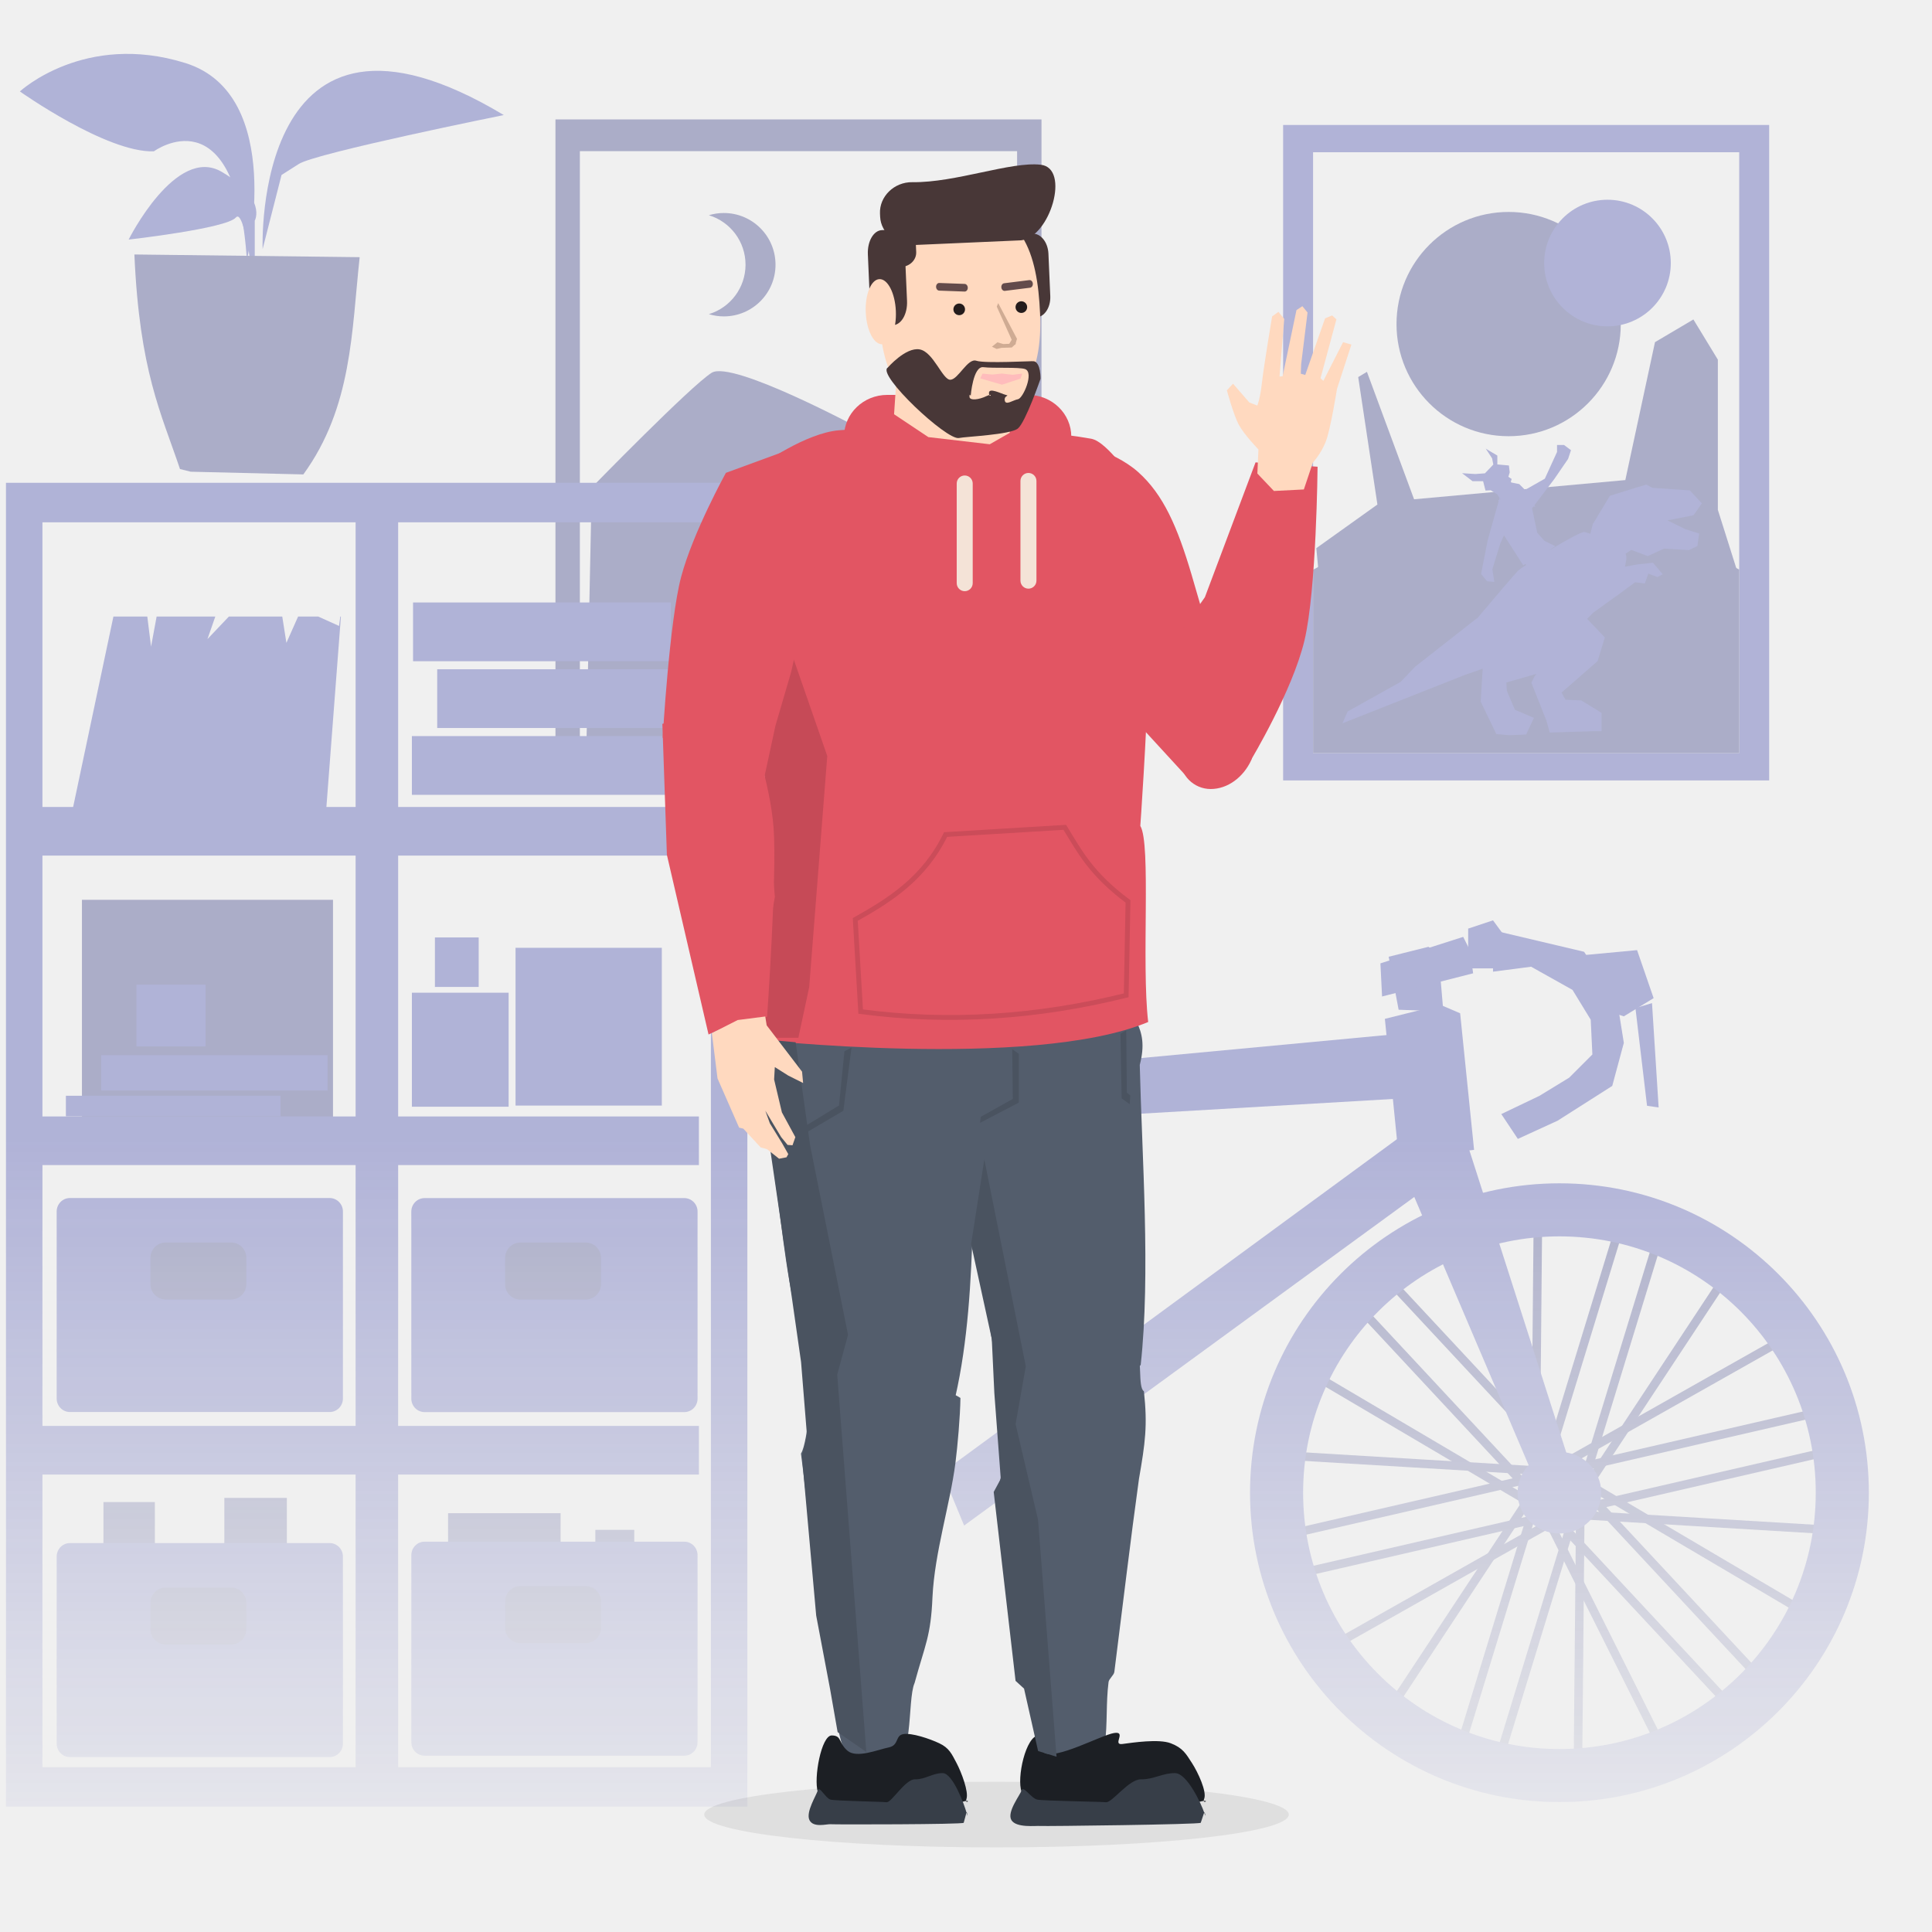
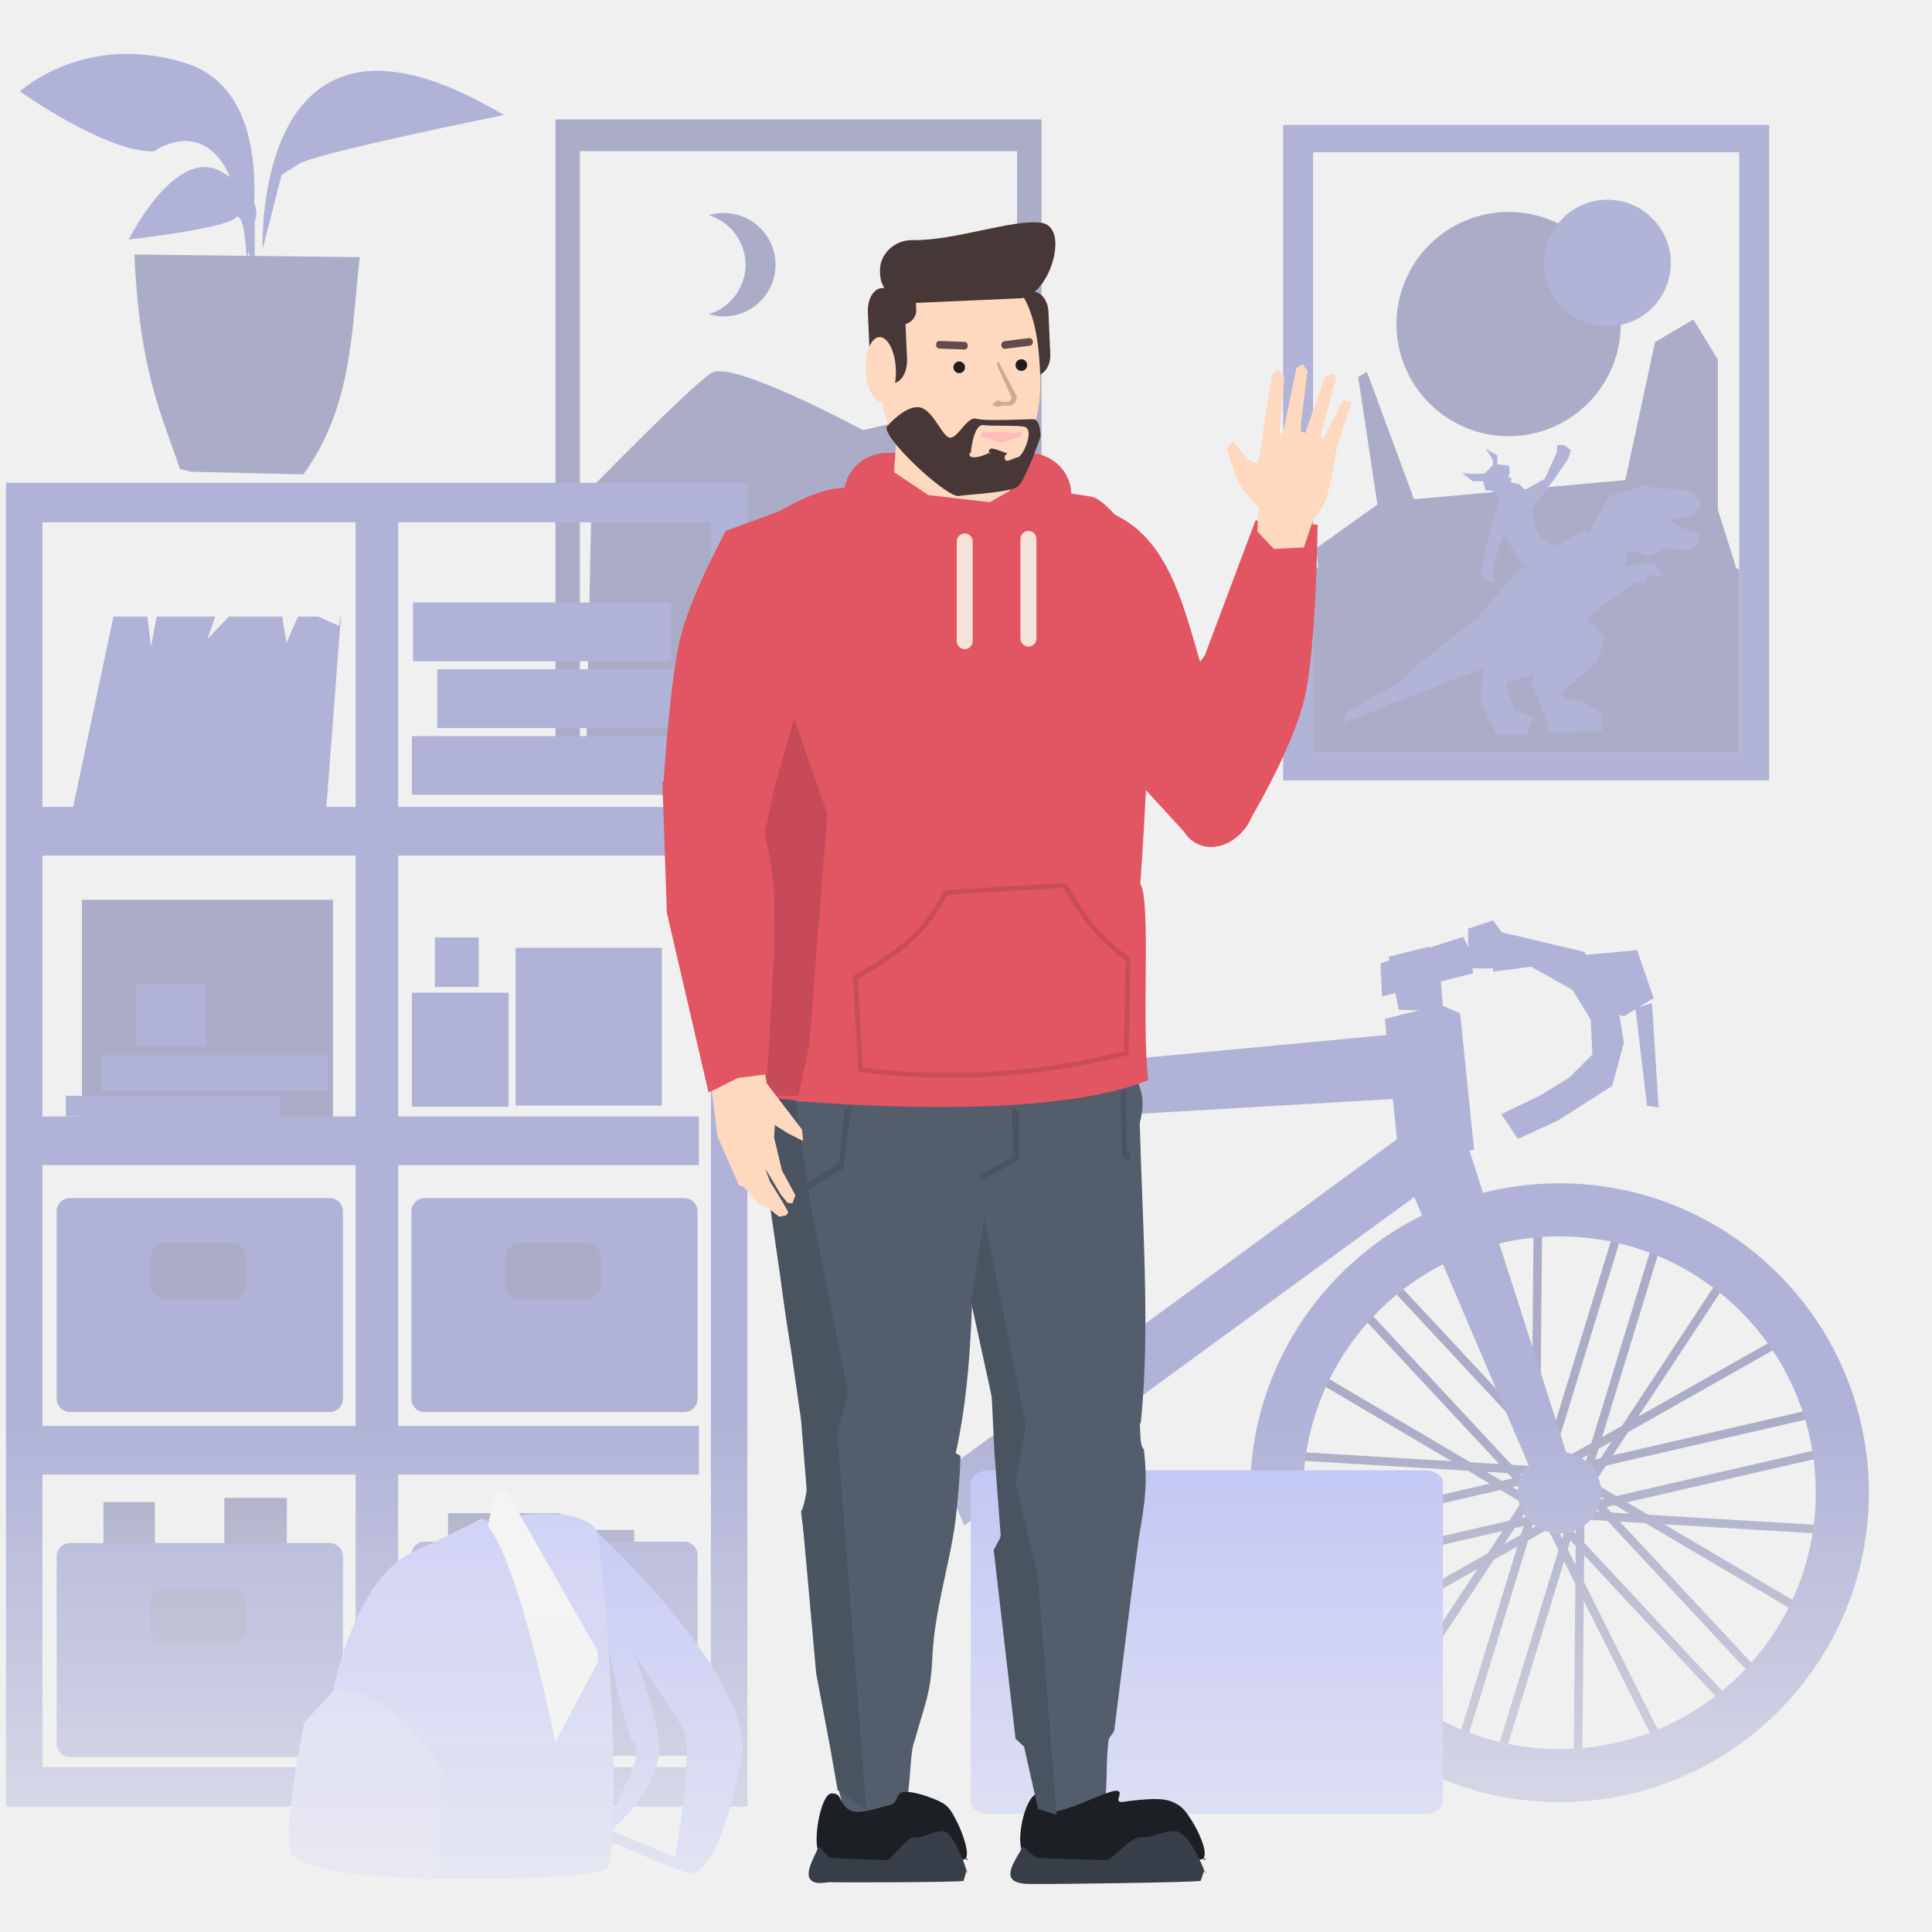
<svg xmlns="http://www.w3.org/2000/svg" xmlns:xlink="http://www.w3.org/1999/xlink" width="400" height="400" viewBox="0 0 105.833 105.833" version="1.1" id="svg523" xml:space="preserve">
  <defs id="defs520">
    <linearGradient id="linearGradient35336">
      <stop style="stop-color:#ffffff;stop-opacity:1;" offset="0" id="stop35332" />
      <stop style="stop-color:#000000;stop-opacity:1" offset="1" id="stop35334" />
    </linearGradient>
    <linearGradient id="linearGradient12854">
      <stop style="stop-color:#000000;stop-opacity:1;" offset="0" id="stop12850" />
      <stop style="stop-color:#ffffff;stop-opacity:1" offset="0.351" id="stop12982" />
      <stop style="stop-color:#ffffff;stop-opacity:1" offset="1" id="stop12852" />
    </linearGradient>
    <mask maskUnits="userSpaceOnUse" id="mask23724">
      <rect style="fill:url(#linearGradient23728);fill-opacity:1;stroke-width:1.058;stroke-linecap:round" id="rect23726" width="105.972" height="106.335" x="-0.182" y="-0.182" />
    </mask>
    <linearGradient xlink:href="#linearGradient12854" id="linearGradient23728" gradientUnits="userSpaceOnUse" x1="105.608" y1="54.804" x2="52.532" y2="54.804" spreadMethod="reflect" />
-     <mask maskUnits="userSpaceOnUse" id="mask35340">
-       <rect style="opacity:1;fill:url(#linearGradient35344);fill-opacity:1;stroke:none;stroke-width:1.058;stroke-linecap:round" id="rect35342" width="99.81" height="100.767" x="0.585" y="0.043" />
+     <mask maskUnits="userSpaceOnUse" id="mask36981">
+       <rect style="opacity:1;fill:url(#linearGradient36985);fill-opacity:1;stroke:none;stroke-width:1.058;stroke-linecap:round" id="rect36983" width="99.81" height="100.767" x="0.585" y="0.043" />
    </mask>
-     <linearGradient xlink:href="#linearGradient35336" id="linearGradient35344" gradientUnits="userSpaceOnUse" x1="57.55" y1="62.317" x2="57.55" y2="106.586" gradientTransform="matrix(0.9364293,0,0,0.9364293,1.541507,0.9998093)" />
+     <linearGradient xlink:href="#linearGradient35336" id="linearGradient36985" gradientUnits="userSpaceOnUse" x1="57.55" y1="77.887" x2="57.55" y2="113.398" gradientTransform="matrix(0.9364293,0,0,0.9364293,1.541507,0.9998093)" />
  </defs>
  <g id="layer1">
-     <g id="g5890" transform="matrix(1.067886,0,0,1.067886,-1.646154,-1.067683)" style="stroke-width:0.936;opacity:0.339" mask="url(#mask35340)">
+     <g id="g5890" transform="matrix(1.067886,0,0,1.067886,-1.646154,-1.067683)" style="stroke-width:0.936;opacity:0.338" mask="url(#mask36981)">
      <rect style="fill:#28283f;fill-opacity:1;stroke:none;stroke-width:0.991;stroke-linecap:round;opacity:0" id="rect35253" width="117.987" height="120.538" x="-8.025" y="-7.61" />
      <g id="g36343" style="fill:#333aa7;fill-opacity:1">
        <g id="g16564" style="fill:#242a7a;fill-opacity:1;stroke-width:0.879" transform="matrix(1.06521,0,0,1.06521,-4.466722,-3.993281)">
          <g id="g16290" transform="translate(0.155625,0.361136)" style="fill:#242a7a;fill-opacity:1">
            <path style="fill:#242a7a;fill-opacity:1;stroke:none;stroke-width:0.93;stroke-linecap:round" d="M 70.951,67.604 88.951,86.925 89.281,86.677 71.282,67.356 Z" id="path16284" />
            <path style="fill:#242a7a;fill-opacity:1;stroke:none;stroke-width:0.93;stroke-linecap:round" d="M 71.882,65.743 89.882,85.064 90.212,84.816 72.212,65.496 Z" id="path16286" />
          </g>
          <g id="g16296" transform="rotate(120,80.55523,76.43569)" style="fill:#242a7a;fill-opacity:1">
            <path style="fill:#242a7a;fill-opacity:1;stroke:none;stroke-width:0.93;stroke-linecap:round" d="M 70.951,67.604 88.951,86.925 89.281,86.677 71.282,67.356 Z" id="path16292" />
            <path style="fill:#242a7a;fill-opacity:1;stroke:none;stroke-width:0.93;stroke-linecap:round" d="M 71.882,65.743 89.882,85.064 90.212,84.816 72.212,65.496 Z" id="path16294" />
          </g>
          <g id="g16302" transform="rotate(-120,80.76373,76.34584)" style="fill:#242a7a;fill-opacity:1">
            <path style="fill:#242a7a;fill-opacity:1;stroke:none;stroke-width:0.93;stroke-linecap:round" d="M 70.951,67.604 88.951,86.925 89.281,86.677 71.282,67.356 Z" id="path16298" />
            <path style="fill:#242a7a;fill-opacity:1;stroke:none;stroke-width:0.93;stroke-linecap:round" d="M 71.882,65.743 89.882,85.064 90.212,84.816 72.212,65.496 Z" id="path16300" />
          </g>
          <g id="g16372" style="fill:#242a7a;fill-opacity:1">
            <path style="fill:#242a7a;fill-opacity:1;stroke:none;stroke-width:0.93;stroke-linecap:round" d="m 80.3,75.338 -13.046,-0.782 -0.055,0.409 13.046,0.782 z" id="path16304" />
            <path style="fill:#242a7a;fill-opacity:1;stroke:none;stroke-width:0.93;stroke-linecap:round" d="M 79.977,77.189 68.519,70.431 68.338,70.802 79.797,77.56 Z" id="path16368" />
          </g>
          <g id="g16378" style="fill:#242a7a;fill-opacity:1" transform="rotate(-60,80.66403,76.57246)">
            <path style="fill:#242a7a;fill-opacity:1;stroke:none;stroke-width:0.93;stroke-linecap:round" d="m 80.3,75.338 -13.046,-0.782 -0.055,0.409 13.046,0.782 z" id="path16374" />
            <path style="fill:#242a7a;fill-opacity:1;stroke:none;stroke-width:0.93;stroke-linecap:round" d="M 79.977,77.189 68.519,70.431 68.338,70.802 79.797,77.56 Z" id="path16376" />
          </g>
          <g id="g16384" style="fill:#242a7a;fill-opacity:1" transform="rotate(-120,80.66403,76.57246)">
            <path style="fill:#242a7a;fill-opacity:1;stroke:none;stroke-width:0.93;stroke-linecap:round" d="m 80.3,75.338 -13.046,-0.782 -0.055,0.409 13.046,0.782 z" id="path16380" />
            <path style="fill:#242a7a;fill-opacity:1;stroke:none;stroke-width:0.93;stroke-linecap:round" d="M 79.977,77.189 68.519,70.431 68.338,70.802 79.797,77.56 Z" id="path16382" />
          </g>
          <g id="g16390" style="fill:#242a7a;fill-opacity:1" transform="rotate(180,80.66403,76.57246)">
            <path style="fill:#242a7a;fill-opacity:1;stroke:none;stroke-width:0.93;stroke-linecap:round" d="m 80.3,75.338 -13.046,-0.782 -0.055,0.409 13.046,0.782 z" id="path16386" />
            <path style="fill:#242a7a;fill-opacity:1;stroke:none;stroke-width:0.93;stroke-linecap:round" d="M 79.977,77.189 68.519,70.431 68.338,70.802 79.797,77.56 Z" id="path16388" />
          </g>
          <g id="g16396" style="fill:#242a7a;fill-opacity:1" transform="rotate(120,80.66403,76.57246)">
            <path style="fill:#242a7a;fill-opacity:1;stroke:none;stroke-width:0.93;stroke-linecap:round" d="m 80.3,75.338 -13.046,-0.782 -0.055,0.409 13.046,0.782 z" id="path16392" />
            <path style="fill:#242a7a;fill-opacity:1;stroke:none;stroke-width:0.93;stroke-linecap:round" d="M 79.977,77.189 68.519,70.431 68.338,70.802 79.797,77.56 Z" id="path16394" />
          </g>
          <g id="g16402" style="fill:#242a7a;fill-opacity:1" transform="rotate(60,80.66403,76.57246)">
            <path style="fill:#242a7a;fill-opacity:1;stroke:none;stroke-width:0.93;stroke-linecap:round" d="m 80.3,75.338 -13.046,-0.782 -0.055,0.409 13.046,0.782 z" id="path16398" />
            <path style="fill:#242a7a;fill-opacity:1;stroke:none;stroke-width:0.93;stroke-linecap:round" d="M 79.977,77.189 68.519,70.431 68.338,70.802 79.797,77.56 Z" id="path16400" />
          </g>
        </g>
        <path id="path14754" style="fill:#333aa7;fill-opacity:1;stroke:none;stroke-width:0.991;stroke-linecap:round" d="M 81.535,61.7 A 15.871,15.871 0 0 0 65.664,77.571 15.871,15.871 0 0 0 81.535,93.442 15.871,15.871 0 0 0 97.407,77.571 15.871,15.871 0 0 0 81.535,61.7 Z m 0,2.722 A 13.149,13.149 0 0 1 94.684,77.571 13.149,13.149 0 0 1 81.535,90.72 13.149,13.149 0 0 1 68.387,77.571 13.149,13.149 0 0 1 81.535,64.422 Z" />
        <path style="fill:#333aa7;fill-opacity:1;stroke:none;stroke-width:0.991;stroke-linecap:round" d="m 82.822,78.429 -6.005,-18.731 -3.575,0.715 7.864,18.445 z" id="path14756" />
        <path style="fill:#333aa7;fill-opacity:1;stroke:none;stroke-width:0.991;stroke-linecap:round" d="m 73.296,60.413 -0.715,-7.149 2.86,-0.715 1.001,0.429 0.715,7.006 z" id="path14758" />
        <path style="fill:#333aa7;fill-opacity:1;stroke:none;stroke-width:0.991;stroke-linecap:round" d="m 73.38,54.027 -27.246,2.555 0.281,2.343 27.715,-1.618 z" id="path14760" />
        <path style="fill:#333aa7;fill-opacity:1;stroke:none;stroke-width:0.991;stroke-linecap:round" d="m 73.849,58.96 -23.976,17.577 1.125,2.718 23.695,-17.296 z" id="path14762" />
        <path style="fill:#333aa7;fill-opacity:1;stroke:none;stroke-width:0.991;stroke-linecap:round" d="m 73.286,52.796 -0.51,-2.718 2.039,-0.51 0.51,0.34 0.255,2.973 z" id="path14764" />
        <path style="fill:#333aa7;fill-opacity:1;stroke:none;stroke-width:0.991;stroke-linecap:round" d="m 72.352,50.417 4.247,-1.359 0.34,0.68 0.17,1.189 -4.672,1.189 z" id="path14766" />
        <path style="fill:#333aa7;fill-opacity:1;stroke:none;stroke-width:0.991;stroke-linecap:round" d="m 76.854,48.634 v 2.039 h 1.274 l 0.934,-1.189 -0.934,-1.274 z" id="path14768" />
        <path style="fill:#333aa7;fill-opacity:1;stroke:none;stroke-width:0.991;stroke-linecap:round" d="m 78.128,48.719 4.672,1.104 1.699,2.548 0.34,2.124 -0.595,2.209 -2.803,1.784 -2.039,0.934 -0.849,-1.274 1.954,-0.934 1.529,-0.934 1.189,-1.189 -0.085,-1.784 -0.934,-1.529 -2.124,-1.189 -1.954,0.255 z" id="path14770" />
        <path style="fill:#333aa7;fill-opacity:1;stroke:none;stroke-width:0.991;stroke-linecap:round" d="m 82.8,49.993 2.718,-0.255 0.849,2.463 -1.529,0.934 -0.765,-0.255 z" id="path14772" />
        <path style="fill:#333aa7;fill-opacity:1;stroke:none;stroke-width:0.991;stroke-linecap:round" d="m 85.434,52.711 0.595,5.012 0.595,0.085 -0.34,-5.352 z" id="path14774" />
        <ellipse style="fill:#333aa7;fill-opacity:1;stroke:none;stroke-width:0.991;stroke-linecap:round" id="path15080" cx="81.535" cy="77.571" rx="2.145" ry="2.091" />
      </g>
      <g id="g38429">
        <path id="rect17478" style="fill:#343ba7;fill-opacity:1;stroke:none;stroke-width:0.991;stroke-linecap:round" d="M 67.362 7.411 L 67.362 41.033 L 92.294 41.033 L 92.294 7.411 L 67.362 7.411 z M 68.898 8.809 L 90.758 8.809 L 90.758 39.635 L 68.898 39.635 L 68.898 8.809 z " />
        <path style="opacity:1;fill:#242a7a;fill-opacity:1;stroke:none;stroke-width:0.991;stroke-linecap:round" d="m 69.064,29.119 3.134,-2.239 -0.985,-6.537 0.448,-0.269 2.418,6.537 10.836,-0.985 1.522,-7.075 1.97,-1.164 1.254,2.06 v 7.702 l 1.075,3.403 -21.314,2.328 z" id="path58876" />
        <path id="path24166" style="fill:#242a7a;fill-opacity:1;stroke:none;stroke-width:0.991;stroke-linecap:round" d="m 79.828,27.701 c -3.932,0.002 -7.761,0.775 -10.93,2.525 v 9.409 H 90.758 V 30.218 C 87.588,28.471 83.759,27.701 79.828,27.701 Z" />
        <g id="g23846" transform="matrix(0.1667216,0,0,0.1667216,50.39875,29.46205)" style="fill:#1c1c2b;fill-opacity:1;stroke-width:4.938">
          <path id="path23838" style="fill:#343ba7;fill-opacity:1;stroke:none;stroke-width:5.944;stroke-linecap:round" d="M 186.02 -33.811 L 186.02 -31.663 L 182.262 -23.432 L 176.184 -19.98 L 174.384 -21.78 L 171.946 -22.268 L 171.804 -22.497 L 172.059 -23.344 L 171.043 -24.021 L 171.467 -25.379 L 171.212 -27.498 L 167.65 -27.823 L 167.65 -30.549 L 164.092 -32.67 L 166.042 -29.701 L 166.411 -27.777 L 163.836 -25.083 L 160.87 -24.871 L 156.801 -25.124 L 160.022 -22.668 L 163.273 -22.668 L 164.008 -19.783 L 165.616 -19.867 L 167.65 -18.596 L 168.341 -17.484 L 168.173 -16.886 L 167.943 -16.811 L 168.007 -16.3 L 164.687 -4.501 L 162.652 5.878 L 164.484 8.116 L 166.724 8.322 L 166.112 4.453 L 168.556 -3.485 L 169.691 -6.019 L 174.457 1.391 L 174.457 1.4 L 174.468 1.411 L 175.641 3.231 L 176.253 2.859 L 176.555 3.106 C 175.415 3.856 174.508 4.468 174.28 4.662 C 174.389 4.227 163.943 16.594 161.456 19.54 L 161.308 19.558 L 142.317 34.456 L 137.928 39.066 L 121.602 48.191 L 120.002 51.831 L 157.7 36.923 L 163.148 35.022 L 162.533 45.161 L 167.351 55.131 L 171.328 55.488 L 176.506 55.276 L 178.903 50.159 L 173.052 47.666 L 170.57 41.8 L 170.416 39.275 L 179.725 36.607 L 179.136 37.321 L 178.125 39.338 L 182.767 51.038 L 183.774 54.67 L 196.887 54.266 L 199.712 54.266 L 199.712 48.618 L 193.457 44.784 L 188.615 44.583 L 187.405 42.363 L 198.501 32.68 L 200.719 25.418 L 195.268 19.674 L 197.265 17.694 L 205.319 11.907 L 210.039 8.427 L 213.014 8.813 L 214.12 5.753 L 216.894 6.839 L 218.54 5.971 L 215.536 2.436 L 210.915 2.918 L 206.93 3.64 C 207.031 3.146 207.15 2.504 207.313 1.481 C 207.417 0.827 207.332 0.218 207.11 -0.351 L 208.849 -1.538 L 213.928 0.384 L 218.929 -1.927 L 226.603 -1.465 L 229.204 -2.725 L 229.738 -6.568 L 225.477 -7.9 L 219.977 -10.623 L 228.02 -12.184 L 230.574 -15.865 L 226.868 -19.83 L 215.353 -20.625 L 213.519 -21.6 L 210.509 -20.735 L 202.283 -18.163 L 197.001 -9.389 L 196.281 -6.51 C 195.612 -6.693 194.79 -6.914 194.551 -7 C 193.741 -7.294 188.465 -4.305 183.484 -1.268 L 185.449 -2.67 L 182.192 -4.298 L 182.148 -4.298 L 179.934 -6.789 L 178.323 -14.306 L 178.793 -14.924 L 179.342 -14.765 L 179.057 -15.273 L 185.123 -23.255 L 189.419 -29.515 L 190.313 -32.2 L 188.165 -33.811 L 186.02 -33.811 z M 168.405 -17.377 L 168.617 -17.034 L 168.536 -17.008 L 168.405 -17.377 z " />
          <g id="g23824" transform="rotate(-40.34999,186.4012,24.84072)" style="fill:#1c1c2b;fill-opacity:1;stroke-width:4.938" />
        </g>
        <g id="g24624" style="fill:#1c1c2b;fill-opacity:1;stroke-width:1.301" transform="matrix(0.7200112,0,0,0.7200112,22.72397,7.1139)" />
        <circle style="fill:#242a7a;fill-opacity:1;stroke:none;stroke-width:0.991;stroke-linecap:round" id="circle25702" cx="78.93" cy="17.624" r="5.752" />
        <circle style="fill:#343ba7;fill-opacity:1;stroke:none;stroke-width:0.991;stroke-linecap:round" id="path24974" cx="84.001" cy="14.493" r="3.247" />
      </g>
      <g id="g38435">
        <path id="rect18341" style="fill:#242a7a;fill-opacity:1;stroke:none;stroke-width:0.991;stroke-linecap:round" d="M 30.035 7.126 L 30.035 40.748 L 54.967 40.748 L 54.967 7.126 L 30.035 7.126 z M 31.287 8.754 L 53.715 8.754 L 53.715 39.121 L 31.287 39.121 L 31.287 8.754 z " />
        <path style="fill:#242a7a;fill-opacity:1;stroke:none;stroke-width:0.991;stroke-linecap:round" d="m 31.896,26.006 c 0,0 5.081,-5.215 6.151,-5.884 1.07,-0.669 7.756,2.942 7.756,2.942 l 7.622,-1.738 0.535,17.785 -22.332,-0.134 z" id="path26793" />
        <path id="path27009" style="fill:#242a7a;fill-opacity:1;stroke:none;stroke-width:0.991;stroke-linecap:round" d="m 38.671,11.926 a 2.652,2.652 0 0 0 -0.768,0.114 2.652,2.652 0 0 1 1.882,2.538 2.652,2.652 0 0 1 -1.883,2.537 2.652,2.652 0 0 0 0.769,0.115 2.652,2.652 0 0 0 2.652,-2.652 2.652,2.652 0 0 0 -2.652,-2.652 z" />
      </g>
      <g id="g15740" transform="translate(-6.810697)">
        <rect style="fill:#333aa7;fill-opacity:1;stroke:none;stroke-width:0.991;stroke-linecap:round" id="rect5880" width="34.134" height="2.494" x="10.07" y="42.395" />
        <rect style="fill:#333aa7;fill-opacity:1;stroke:none;stroke-width:0.991;stroke-linecap:round" id="rect5892" width="2.182" height="65.463" x="26.594" y="26.648" />
        <rect style="opacity:1;fill:#242a7a;fill-opacity:1;stroke:none;stroke-width:0.991;stroke-linecap:round" id="rect40283" width="12.878" height="11.141" x="12.556" y="47.157" />
        <rect style="fill:#333aa7;fill-opacity:1;stroke:none;stroke-width:0.991;stroke-linecap:round" id="rect5882" width="34.134" height="2.494" x="10.07" y="58.27" />
        <rect style="fill:#333aa7;fill-opacity:1;stroke:none;stroke-width:0.991;stroke-linecap:round" id="rect5884" width="34.134" height="2.494" x="10.07" y="74.145" />
        <rect style="fill:#242a7a;fill-opacity:1;stroke:none;stroke-width:0.991;stroke-linecap:round" id="rect13956" width="3.207" height="7.983" x="19.86" y="77.837" />
        <rect style="fill:#242a7a;fill-opacity:1;stroke:none;stroke-width:0.991;stroke-linecap:round" id="rect13960" width="5.773" height="4.205" x="31.336" y="78.621" />
        <rect style="fill:#242a7a;fill-opacity:1;stroke:none;stroke-width:0.991;stroke-linecap:round" id="rect13962" width="1.996" height="1.996" x="38.891" y="79.477" />
        <path id="rect3649" style="fill:#333aa7;fill-opacity:1;stroke:none;stroke-width:0.991;stroke-linecap:round" d="M 8.659,25.766 V 93.676 H 46.689 V 25.766 Z m 1.87,2.026 H 44.819 V 91.65 H 10.529 Z" />
        <path id="path5948" style="fill:#333aa7;fill-opacity:1;stroke:none;stroke-width:0.991;stroke-linecap:round" d="m 14.17,32.626 -2.121,10.03 13.019,0.097 0.772,-10.127 h -0.032 l -0.064,0.482 -1.071,-0.482 h -1.029 l -0.6,1.35 -0.213,-1.35 h -2.738 l -1.099,1.157 0.403,-1.157 h -3.01 l -0.286,1.543 -0.193,-1.543 z" />
        <rect style="fill:#333aa7;fill-opacity:1;stroke:none;stroke-width:0.991;stroke-linecap:round" id="rect6800" width="11.01" height="1.056" x="11.732" y="57.208" />
        <rect style="fill:#333aa7;fill-opacity:1;stroke:none;stroke-width:0.991;stroke-linecap:round" id="rect6802" width="11.613" height="1.81" x="13.542" y="55.13" />
        <rect style="fill:#333aa7;fill-opacity:1;stroke:none;stroke-width:0.991;stroke-linecap:round" id="rect6804" width="3.544" height="3.167" x="15.352" y="51.51" />
        <g id="g13432" transform="matrix(0.9364293,0,0,0.9364293,1.565661,0.9421989)">
          <rect style="fill:#333aa7;fill-opacity:1;stroke:none;stroke-width:1.058;stroke-linecap:round" id="rect13105" width="15.68" height="11.722" x="10.352" y="65.689" rx="0.726" ry="0.737" />
          <rect style="fill:#242a7a;fill-opacity:1;stroke:none;stroke-width:1.058;stroke-linecap:round" id="rect13107" width="5.252" height="3.121" x="15.49" y="68.124" rx="0.837" ry="0.837" />
        </g>
        <g id="g13493" transform="matrix(0.9364293,0,0,0.9364293,19.75761,18.57076)">
          <rect style="fill:#333aa7;fill-opacity:1;stroke:none;stroke-width:1.058;stroke-linecap:round" id="rect13489" width="15.68" height="11.722" x="10.352" y="65.689" rx="0.726" ry="0.737" />
          <rect style="fill:#242a7a;fill-opacity:1;stroke:none;stroke-width:1.058;stroke-linecap:round" id="rect13491" width="5.252" height="3.121" x="15.49" y="68.124" rx="0.837" ry="0.837" />
        </g>
        <g id="g13702" transform="matrix(0.9364293,0,0,0.9364293,19.75761,0.9456172)">
          <rect style="fill:#333aa7;fill-opacity:1;stroke:none;stroke-width:1.058;stroke-linecap:round" id="rect13698" width="15.68" height="11.722" x="10.352" y="65.689" rx="0.726" ry="0.737" />
          <rect style="fill:#242a7a;fill-opacity:1;stroke:none;stroke-width:1.058;stroke-linecap:round" id="rect13700" width="5.252" height="3.121" x="15.49" y="68.124" rx="0.837" ry="0.837" />
        </g>
        <rect style="fill:#242a7a;fill-opacity:1;stroke:none;stroke-width:0.991;stroke-linecap:round" id="rect13958" width="2.637" height="4.918" x="13.659" y="78.051" />
        <g id="g13870" transform="matrix(0.9364293,0,0,0.9364293,1.565659,18.64204)">
          <rect style="fill:#333aa7;fill-opacity:1;stroke:none;stroke-width:1.058;stroke-linecap:round" id="rect13866" width="15.68" height="11.722" x="10.352" y="65.689" rx="0.726" ry="0.737" />
          <rect style="fill:#242a7a;fill-opacity:1;stroke:none;stroke-width:1.058;stroke-linecap:round" id="rect13868" width="5.252" height="3.121" x="15.49" y="68.124" rx="0.837" ry="0.837" />
        </g>
        <rect style="fill:#333aa7;fill-opacity:1;stroke:none;stroke-width:0.991;stroke-linecap:round" id="rect32169" width="4.962" height="5.848" x="29.481" y="51.923" />
        <rect style="fill:#333aa7;fill-opacity:1;stroke:none;stroke-width:0.991;stroke-linecap:round" id="rect32171" width="7.503" height="8.093" x="34.798" y="49.619" />
        <rect style="fill:#333aa7;fill-opacity:1;stroke:none;stroke-width:0.991;stroke-linecap:round" id="rect32173" width="2.245" height="2.54" x="30.662" y="49.087" />
        <path id="rect34359" style="fill:#333aa7;stroke-width:0.991;stroke-linecap:round" d="m 29.481,38.758 h 13.226 v 3.013 H 29.481 Z" />
        <path id="rect34361" style="fill:#333aa7;stroke-width:0.991;stroke-linecap:round" d="m 30.78,35.331 h 13.226 v 3.013 H 30.78 Z" />
        <path id="rect34363" style="fill:#333aa7;stroke-width:0.991;stroke-linecap:round" d="m 29.54,31.905 h 13.226 v 3.013 H 29.54 Z" />
      </g>
      <g id="g456" transform="translate(-1.486581)">
        <path style="fill:#333aa7;fill-opacity:1;stroke:none;stroke-width:0.991;stroke-linecap:round" d="m 9.627,13.29 c 0,0 2.426,-4.852 4.771,-3.477 2.345,1.375 1.698,2.507 1.698,2.507 l -1e-6,3.8 c 0,0 -0.485,-4.528 -0.97,-3.962 -0.485,0.566 -5.498,1.132 -5.498,1.132 z" id="path14608" />
        <path style="fill:#333aa7;fill-opacity:1;stroke:none;stroke-width:0.991;stroke-linecap:round" d="m 16.5,13.775 c 0,0 -0.566,-14.635 12.371,-6.873 0,0 -9.622,1.941 -10.512,2.507 -0.889,0.566 -0.889,0.566 -0.889,0.566 z" id="path14604" />
        <path style="fill:#333aa7;fill-opacity:1;stroke:none;stroke-width:0.991;stroke-linecap:round" d="m 15.692,14.341 c 0,0 2.021,-8.49 -3.153,-10.107 C 7.363,2.617 4.048,5.69 4.048,5.69 c 0,0 4.447,3.153 6.873,3.073 0,0 4.205,-3.073 4.771,5.579 z" id="path14606" />
        <path style="fill:#242a7a;fill-opacity:1;stroke:none;stroke-width:0.991;stroke-linecap:round" d="M 12.261,25.06 C 11.301,22.2 10.184,20.052 9.922,14.054 l 11.556,0.138 c -0.415,3.806 -0.379,7.687 -2.889,11.144 L 12.811,25.197 Z" id="path14375" />
      </g>
+       <rect style="opacity:1;fill:#626fff;fill-opacity:1;stroke-width:0.991;stroke-linecap:round" id="rect3909" width="24.222" height="17.626" x="51.338" y="76.424" rx="0.927" ry="0.653" />
+       <g id="g11561" transform="matrix(1.11832,0.04014659,0,1.011624,4.40945,0.3716339)" style="stroke-width:0.88">
+         <path style="opacity:1;fill:#626fff;fill-opacity:1;stroke-width:0.932;stroke-linecap:round" d="m 24.409,76.901 c 0,0 7.854,7.521 7.031,11.828 -0.823,4.307 -1.71,5.891 -2.47,5.701 -0.76,-0.19 -3.547,-1.457 -3.547,-1.457 v -0.57 l 2.977,1.267 c 0,0 0.887,-5.574 0.38,-6.524 -0.507,-0.95 -4.434,-7.141 -4.434,-7.141 z" id="path9773" />
+         <path style="opacity:1;fill:#6470ff;fill-opacity:1;stroke-width:0.932;stroke-linecap:round" d="m 24.961,79.427 c 0,0 2.858,6.523 2.696,8.941 -0.162,2.418 -2.669,4.508 -2.669,4.508 l 1.242,-3.045 c 0,0 0.67,-1.344 0.238,-1.941 -0.432,-0.597 -1.372,-6.045 -1.372,-6.045 z" id="path19848" />
+         <path style="opacity:1;fill:#838dff;fill-opacity:1;stroke-width:0.932;stroke-linecap:round" d="m 11.706,94.645 c 0,0 0.189,-13.538 4.73,-16.025 1.002,-0.549 2.175,-1.183 3.003,-1.727 0.881,-0.579 2.864,5.824 2.246,6.587 -0.309,0.382 -0.99,-6.77 -0.585,-6.843 2.022,-0.363 3.442,-0.081 3.69,0.663 0.433,1.298 1.298,16.589 0.433,17.13 -0.865,0.541 -11.462,1.298 -13.517,0.216 z" id="path9771" />
+         <path style="opacity:1;fill:#ffffff;fill-opacity:1;stroke-width:0.932;stroke-linecap:round" d="m 19.852,76.97 0.306,-1.492 0.533,-0.025 4.142,7.888 0.038,0.538 -1.961,4.174 c 0,0 -1.613,-8.873 -3.086,-10.814 z" id="path14296" />
+         <path style="opacity:1;fill:#a0a2ff;fill-opacity:1;stroke-width:0.932;stroke-linecap:round" d="m 12.796,85.779 -1.4,1.726 c 0,0 -1.185,6.131 -0.485,6.846 0.7,0.714 6.623,1.072 6.623,0.774 0,-0.298 0.162,-5.477 0.162,-5.477 0,0 -2.1,-4.107 -4.9,-3.869 z" id="path26483" />
+       </g>
    </g>
-     <g id="g4098" transform="matrix(0.8139418,0,0,0.8173023,19.37991,30.94288)" style="stroke-width:1.226">
+     <g id="g4098" transform="matrix(0.8139418,0,0,0.8173023,19.37991,34.11788)" style="stroke-width:1.226">
      <rect style="fill:#e25563;fill-opacity:1;stroke:none;stroke-width:0.123;stroke-linecap:round" id="rect515" width="15.294" height="5.601" x="-48.289" y="-11.392" ry="2.8" rx="2.908" transform="scale(-1,1)" />
      <rect style="fill:#e25563;fill-opacity:1;stroke:none;stroke-width:0.123;stroke-linecap:round" id="rect2120" width="18.741" height="5.601" x="-50.012" y="-8.217" ry="2.8" rx="3.563" transform="scale(-1,1)" />
-       <ellipse style="mix-blend-mode:normal;fill:#000000;fill-opacity:0.072;stroke-width:3.244;stroke-linecap:round" id="path7853" cx="43.255" cy="83.761" rx="19.671" ry="2.201" />
      <path id="path3942" style="fill:#535d6c;fill-opacity:1;stroke-width:0.649;stroke-linecap:round" d="m 34.584,54.487 c -1,-0.169 -2.02,-0.137 -3.031,0.2 -0.955,0.374 -0.906,3.951 -1.456,4.881 0.907,6.919 0.609,9.152 2.081,15.948 0.114,0.806 0.55,4.019 1.124,4.393 0.74,0.482 1.887,-0.098 2.695,0.055 1.75,0.873 1.221,-3.873 1.746,-5.022 0.704,-2.566 1.094,-3.114 1.204,-5.764 0.146,-2.998 1.184,-6.198 1.544,-8.984 0.146,-1.131 0.322,-3.141 0.337,-4.357 -1.407,-0.922 -4.579,-1.069 -6.245,-1.351 z" />
      <path style="fill:#535d6c;fill-opacity:1;stroke-width:0.649;stroke-linecap:round" d="m 53.176,55.387 c 0.254,2.293 0.088,3.466 -0.331,5.867 -0.564,4.043 -1.106,8.613 -1.659,12.947 -0.027,0.211 -0.362,0.466 -0.389,0.675 -0.184,1.435 -0.062,2.796 -0.249,4.143 -1.169,1.065 -2.338,2.129 -3.507,3.194 -0.717,-2.112 -1.345,-4.638 -1.852,-6.81 -0.163,-0.7 -0.511,-0.97 -0.588,-1.691 L 43.242,62.207 c 0.708,-2.09 0.739,-4.221 1.505,-6.286 1.135,-1.935 6.005,-4.232 7.895,-3.135 0.46,0.2 0.102,2.347 0.534,2.601 z" id="path16645" />
      <g id="use2717" transform="matrix(-1,0,0,1,125.2826,-0.05468271)" style="stroke-width:1.226">
        <path style="fill:#1c1f24;fill-opacity:1;stroke:none;stroke-width:0.123;stroke-linecap:round" d="m 68.051,82.758 c -0.192,-0.469 0.413,-1.768 0.819,-2.394 0.406,-0.626 0.614,-1.014 1.425,-1.326 0.811,-0.312 2.57,-0.044 3.266,0.047 0.696,0.091 -0.319,-0.879 0.556,-0.736 0.875,0.143 3.957,1.835 4.724,1.31 0.767,-0.525 -0.515,-1.147 0.344,-1.148 0.859,-0.001 1.506,2.86 1.148,3.788 -0.358,0.928 -0.772,0.77 -1.722,1.033 -0.949,0.263 -2.218,0.047 -3.903,0 -1.684,-0.047 -5.116,-0.057 -6.198,-0.344 -1.083,-0.288 -0.267,0.24 -0.459,-0.23 z" id="path2719" />
        <path style="fill:#373e48;fill-opacity:1;stroke:none;stroke-width:0.123;stroke-linecap:round" d="m 68.051,83.677 c 0.171,-0.52 1.129,-2.621 1.951,-2.64 0.823,-0.019 1.467,0.434 2.29,0.414 0.823,-0.019 1.95,1.577 2.366,1.537 0.416,-0.04 4.229,-0.089 4.631,-0.177 0.401,-0.088 0.935,-0.961 1.044,-0.627 0.11,0.334 1.014,1.463 0.691,2.001 -0.323,0.538 -1.653,0.369 -1.937,0.394 -0.284,0.025 -10.768,-0.099 -10.806,-0.214 -0.038,-0.115 -0.191,-0.574 -0.23,-0.689 -0.038,-0.115 -0.171,0.52 0,-3e-6 z" id="path2721" />
      </g>
      <g id="g2729" transform="matrix(-0.8146018,0,0,1,96.66975,-0.05468271)" style="stroke-width:1.358">
        <path style="fill:#1c1f24;fill-opacity:1;stroke:none;stroke-width:0.136;stroke-linecap:round" d="m 68.051,82.758 c -0.192,-0.469 0.413,-1.768 0.819,-2.394 0.406,-0.626 0.614,-1.014 1.425,-1.326 0.811,-0.312 2.273,-0.708 2.969,-0.617 0.696,0.091 0.339,0.751 1.215,0.894 0.875,0.143 2.632,0.748 3.398,0.224 0.767,-0.525 0.448,-1.026 1.308,-1.027 0.859,-0.001 1.506,2.86 1.148,3.788 -0.358,0.928 -0.772,0.77 -1.722,1.033 -0.949,0.263 -2.218,0.047 -3.903,0 -1.684,-0.047 -5.116,-0.057 -6.198,-0.344 -1.083,-0.288 -0.267,0.24 -0.459,-0.23 z" id="path2725" />
        <path style="fill:#373e48;fill-opacity:1;stroke:none;stroke-width:0.136;stroke-linecap:round" d="m 68.051,83.677 c 0.171,-0.52 1.129,-2.621 1.951,-2.64 0.823,-0.019 1.467,0.434 2.29,0.414 0.823,-0.019 1.95,1.577 2.366,1.537 0.416,-0.04 4.229,-0.089 4.631,-0.177 0.401,-0.088 0.935,-0.961 1.044,-0.627 0.11,0.334 1.014,1.463 0.691,2.001 -0.323,0.538 -1.457,0.252 -1.741,0.277 -0.284,0.025 -10.964,0.018 -11.002,-0.097 -0.038,-0.115 -0.191,-0.574 -0.23,-0.689 -0.038,-0.115 -0.171,0.52 0,-3e-6 z" id="path2727" />
      </g>
      <path style="fill:#535d6c;fill-opacity:1;stroke-width:0.649;stroke-linecap:round" d="m 51.363,27.89 c 0.796,2.455 2.23,2.977 1.534,5.626 0.145,6.104 0.736,14.013 0.062,20.117 -1.563,1.252 -7.016,1.439 -8.579,2.691 -1.542,-2.934 -1.356,-4.705 -2.022,-7.875 l -3.35,-12.259 c 0.837,-2.32 1.54,-4.676 2.461,-6.974 1.449,-2.19 5.229,-2.976 7.967,-1.956 0.661,0.176 1.301,0.394 1.927,0.63 z" id="path1109" />
      <path id="path1111" style="fill:#535d6c;fill-opacity:1;stroke-width:0.649;stroke-linecap:round" d="m 34.05,26.849 c 1.514,-0.202 3.076,-0.186 4.648,0.161 1.491,0.388 2.578,4.173 3.495,5.173 -0.816,7.529 -0.017,16.172 -1.707,23.577 -0.247,2.007 -4.327,-1.547 -6.499,-1.226 -2.602,0.98 -2.369,-0.217 -3.266,-1.454 -1.287,-2.773 -1.744,-7.326 -2.131,-10.2 -0.661,-4.572 -1.096,-9.149 -1.526,-13.724 2.074,-1.028 4.462,-1.97 6.985,-2.307 z" />
      <path style="fill:#e25563;fill-opacity:1;stroke-width:0.649;stroke-linecap:round" d="m 52.934,17.494 c 0,0 1.605,-22.062 -0.132,-22.834 -0.293,-0.13 -2.022,-2.911 -3.184,-3.116 -4.069,-0.719 -11.528,-1.017 -16.969,-0.564 -2.21,0.184 -5.11,2.234 -5.527,2.512 -1.736,1.158 0.91,21.272 1.296,23.78 0.386,2.508 -1.682,14.509 -1.682,14.509 0,0 18.918,2.105 26.728,-1.142 -0.462,-3.927 0.208,-11.945 -0.531,-13.145 z" id="path4167" />
      <path style="fill:#c64a57;fill-opacity:1;stroke:none;stroke-width:0.324;stroke-linecap:round;stroke-dasharray:none" d="m 27.854,1.307 4.012,11.501 -1.216,15.497 -0.729,3.39 H 26.638 L 28.34,22.251 27.003,6.876 Z" id="path49464" />
      <g id="g42641" transform="matrix(0.9858139,-0.1713862,0.1349773,0.9909241,0.8304919,8.865888)" style="stroke-width:1.226">
        <path style="opacity:1;fill:#e25563;fill-opacity:1;stroke-width:3.244;stroke-linecap:round" d="m 49.184,-8.84 c 0,0 2.831,1.067 4.329,2.86 1.499,1.793 2.138,4.117 2.645,7.413 0.507,3.296 1.826,12.545 1.826,12.545 l -3.778,1.033 -3.324,-4.885 -1.853,-12.594 z" id="path39693" />
        <g id="g41909" transform="matrix(-0.9529977,-0.3301096,0.3340313,-0.9336151,106.6925,41.31137)" style="stroke-width:1.226">
          <path style="opacity:1;fill:#e25563;fill-opacity:1;stroke-width:3.244;stroke-linecap:round" d="m 54.051,9.759 c 0,0 -1.795,4.981 -1.908,8.458 -0.113,3.476 1.5,11.617 1.5,11.617 l 4.16,-0.397 1.512,-9.451 2.188,-4.925 -4.827,-6.531 z" id="path40451" />
          <path style="fill:#ffd9bf;fill-opacity:1;stroke:none;stroke-width:0.324;stroke-linecap:round;stroke-dasharray:none;stroke-opacity:1" d="m 57.531,28.721 0.257,1.602 c 0,0 1.117,0.794 1.614,1.388 0.497,0.593 1.277,2.162 1.277,2.162 L 60.364,34.378 59.031,33.32 58.46,33.206 c 0,0 -0.096,0.46 0.007,1.576 0.104,1.117 0.229,4.466 0.229,4.466 l -0.358,0.369 -0.477,-0.404 -0.474,-3.849 -0.201,0.054 -0.014,4.513 -0.337,0.324 -0.428,-0.36 -0.282,-3.478 -0.106,-0.632 -0.311,-0.036 -0.539,3.953 -0.429,0.271 -0.335,-0.212 0.248,-4.057 -0.224,-0.142 -0.776,2.769 -0.583,-0.068 0.349,-3.077 c 0,0 -0.13,-2.781 0.028,-3.636 0.158,-0.856 0.564,-1.496 0.564,-1.496 l 0.229,-1.87 1.957,-0.431 z" id="path65258" />
        </g>
        <path id="path47162" style="opacity:1;fill:#e25563;stroke-width:0.324;stroke-linecap:round" transform="matrix(0.9853705,0.1704256,-0.135654,0.9907563,0,0)" d="m 59.902,4.209 c -0.529,1.131 -1.591,1.918 -2.739,1.918 -1.148,-3e-7 -2.078,-0.917 -2.078,-2.048 0,-1.131 0.93,-2.048 2.078,-2.048 1.148,-2e-7 3.219,1.151 2.739,2.178 z" />
      </g>
      <path style="opacity:1;fill:#ffd9bf;fill-opacity:1;stroke-width:3.244;stroke-linecap:round" d="m 36.554,-12.967 -0.192,2.872 2.307,1.532 4.133,0.479 1.346,-0.766 -0.096,-2.585 z" id="path42736" />
      <g id="g409" transform="rotate(-2.503569,-727.7302,934.8437)" style="stroke-width:1.226">
        <rect style="fill:#483737;fill-opacity:1;stroke-width:0.649;stroke-linecap:round" id="rect5342" width="2.497" height="5.617" x="85.261" y="12.499" rx="1.01" ry="1.388" />
        <path id="path4221" style="fill:#ffd9bf;fill-opacity:1;stroke-width:0.649;stroke-linecap:round" d="m 87.02,17.891 c 0,4.058 -1.532,6.775 -5.402,6.775 -3.673,0 -5.402,-2.717 -5.402,-6.775 0,-4.058 1.04,-7.245 5.402,-7.347 4.56,-0.107 5.402,3.29 5.402,7.347 z" />
        <path id="rect647" style="fill:#483737;stroke-width:0.649;stroke-linecap:round" d="M 78.822,8.698 C 81.717,8.866 85.509,7.588 87.505,7.908 89.501,8.228 87.907,12.795 85.956,12.911 h -7.133 c -1.259,0 -2.273,-0.891 -2.273,-1.998 v -0.217 c 0,-1.107 1.016,-2.071 2.273,-1.998 z" />
        <rect style="fill:#483737;fill-opacity:1;stroke-width:0.649;stroke-linecap:round" id="rect5214" width="2.497" height="6.397" x="75.615" y="11.819" rx="1.01" ry="1.581" />
        <rect style="fill:#ffd9bf;fill-opacity:1;stroke-width:0.649;stroke-linecap:round" id="rect5345" width="2.028" height="4.369" x="75.303" y="15.093" rx="2.481" ry="3.92" />
        <circle style="fill:#241c1c;fill-opacity:1;stroke-width:0.649;stroke-linecap:round" id="path5520" cx="81.596" cy="17.351" r="0.391" />
        <path style="fill:#483737;fill-opacity:1;stroke-width:0.649;stroke-linecap:round" d="m 76.617,21.045 c 0,0 1.263,-1.33 2.194,-1.13 0.931,0.199 1.455,2.124 1.987,2.124 0.532,0 1.221,-1.411 1.795,-1.197 0.598,0.223 3.735,0.172 3.868,0.203 0.472,0.109 0.399,1.197 0.399,1.197 0,0 -1.134,2.859 -1.666,3.258 -0.532,0.399 -3.495,0.388 -3.996,0.465 -0.827,0.127 -5.342,-4.481 -4.582,-4.921 z" id="path7933" />
        <rect style="fill:#634b4b;fill-opacity:1;stroke-width:0.649;stroke-linecap:round" id="rect14429" width="2.135" height="0.513" x="83.504" y="22.479" rx="0.213" ry="0.257" transform="matrix(0.9967841,-0.0801342,0.05533343,0.9984679,0,0)" />
        <path style="fill:#ffd9bf;fill-opacity:1;stroke-width:0.649;stroke-linecap:round" d="m 82.115,23.18 c 0,0 0.244,-2.005 0.938,-1.885 0.654,0.113 2.423,0.087 2.804,0.252 0.602,0.26 -0.229,1.949 -0.57,1.994 -0.341,0.045 -0.853,0.406 -0.895,0.045 -0.043,-0.361 0.384,-0.28 0.085,-0.37 -0.298,-0.09 -1.125,-0.574 -1.125,-0.168 0,0.406 0.341,-0.036 -0.171,0.189 -0.512,0.226 -1.151,0.271 -1.151,0 0,-0.271 0.085,-0.057 0.085,-0.057 z" id="path14435" />
        <path style="opacity:1;fill:#ffbcbc;fill-opacity:1;stroke:none;stroke-width:0.324;stroke-linecap:round;stroke-dasharray:none" d="m 85.643,21.837 -0.122,0.33 -1.265,0.355 -1.449,-0.488 0.17,-0.311 0.646,0.091 0.653,-0.039 0.721,0.114 z" id="path17981" />
        <path id="path24683" style="fill:#cfab93;fill-opacity:1;stroke:none;stroke-width:0.324;stroke-linecap:round;stroke-dasharray:none" d="m 84.235,17.046 1.16,2.448 -0.106,0.311 0.029,2.55e-4 -0.041,0.036 -0.018,0.051 -0.039,-0.003 -0.198,0.171 -0.695,-0.007 -0.33,0.061 -0.31,-0.166 0.377,-0.277 0.399,0.133 0.396,2.54e-4 0.177,-0.261 -0.906,-2.263 z" />
        <use x="0" y="0" xlink:href="#rect14429" id="use35559" transform="matrix(-1,0,0,1,166.7285,-0.07252989)" style="stroke-width:1.226" />
        <rect style="opacity:1;fill:#483737;fill-opacity:1;stroke:none;stroke-width:0.324;stroke-linecap:round;stroke-dasharray:none" id="rect42602" width="2.778" height="2.556" x="-78.872" y="11.784" transform="scale(-1,1)" rx="1.053" ry="0.955" />
        <circle style="fill:#241c1c;fill-opacity:1;stroke-width:0.649;stroke-linecap:round" id="circle1224" cx="85.78" cy="17.384" r="0.391" />
      </g>
      <rect style="fill:#f4e3d7;fill-opacity:1;stroke:none;stroke-width:0.123;stroke-linecap:round" id="rect2174" width="1.077" height="7.755" x="-45.944" y="-6.16" ry="0.539" transform="scale(-1,1)" />
      <rect style="fill:#f4e3d7;fill-opacity:1;stroke:none;stroke-width:0.123;stroke-linecap:round" id="rect2176" width="1.077" height="7.755" x="-41.655" y="-5.991" ry="0.539" transform="scale(-1,1)" />
      <path style="opacity:1;fill:#4a5360;fill-opacity:1;stroke:none;stroke-width:0.324;stroke-linecap:round;stroke-dasharray:none;stroke-opacity:1" d="m 29.738,31.997 0.973,6.901 2.553,12.712 -0.729,2.663 1.959,25.29 -1.931,-1.329 -0.509,-2.893 -0.934,-4.92 -0.956,-10.639 0.333,-1.48 -0.395,-4.876 -0.608,-4.237 -1.58,-10.775 -0.851,-6.659 z" id="path60295" />
      <g id="g42651" transform="matrix(-0.9942466,-0.1131942,-0.07606706,0.9971265,80.12077,5.715242)" style="stroke-width:1.226">
        <path style="opacity:1;fill:#e25563;fill-opacity:1;stroke-width:3.244;stroke-linecap:round" d="m 49.184,-8.84 6.639,3.26 c 0,0 1.904,4.217 2.47,7.26 0.567,3.043 0.421,10.873 0.421,10.873 L 51.821,15.346 51.208,10.891 50.427,7.185 49.03,-2.469 Z" id="path42643" />
        <g id="g42649" transform="matrix(0.9898898,0.1614294,-0.1631509,0.9836071,2.436766,-8.666198)" style="stroke-width:1.226">
          <path style="opacity:1;fill:#e25563;fill-opacity:1;stroke-width:3.244;stroke-linecap:round" d="m 52.889,11.456 c 0,0 -1.043,3.756 -1.002,6.877 0.04,3.122 1.543,12.571 1.543,12.571 l 1.93,0.165 2.111,0.822 1.749,-12.133 -0.463,-8.764 -3.242,-0.769 z" id="path42645" />
          <path style="opacity:1;fill:#ffd9bf;fill-opacity:1;stroke:none;stroke-width:1.298;stroke-linecap:round;stroke-dasharray:none" d="m 57.24,31.812 -0.115,3.043 -1.163,3.355 -0.279,0.085 -1.056,1.309 -0.418,0.139 -0.753,0.677 -0.508,-0.07 -0.138,-0.207 0.342,-0.729 0.715,-1.387 0.235,-0.866 -0.915,1.824 -0.383,0.541 -0.331,0.04 -0.238,-0.534 0.759,-1.698 0.331,-2.223 -0.12,-0.825 -0.854,0.611 -0.956,0.545 0.005,-0.76 2.108,-3.211 0.043,-0.595 1.876,0.145 z" id="path9254" />
        </g>
      </g>
      <path style="opacity:1;fill:none;fill-opacity:1;stroke:#cb4c59;stroke-width:0.324;stroke-linecap:round;stroke-dasharray:none;stroke-opacity:1" d="m 33.75,23.765 c 2.374,-1.32 4.662,-2.782 6.078,-5.69 l 8.023,-0.484 c 0.974,1.566 1.724,3.088 4.255,4.964 l -0.122,6.296 c -5.957,1.471 -11.914,1.878 -17.87,1.09 z" id="path56758" />
      <path style="opacity:1;fill:#4a5360;fill-opacity:1;stroke:none;stroke-width:0.324;stroke-linecap:round;stroke-dasharray:none;stroke-opacity:1" d="m 42.436,39.85 2.791,13.864 -0.686,3.878 1.509,6.403 1.246,15.888 -1.241,-0.381 -0.946,-4.184 -0.571,-0.52 -1.471,-12.66 0.476,-0.878 -0.433,-5.749 -0.172,-3.632 -1.392,-6.352 z" id="path59311" />
      <path style="opacity:1;fill:#4a5360;fill-opacity:1;stroke:none;stroke-width:0.324;stroke-linecap:round;stroke-dasharray:none;stroke-opacity:1" d="m 29.86,37.93 2.796,-1.695 0.365,-3.632 0.477,-0.252 -0.549,4.237 -3.21,1.879 z" id="path61879" />
      <path style="opacity:1;fill:#4a5360;fill-opacity:1;stroke:none;stroke-width:0.324;stroke-linecap:round;stroke-dasharray:none;stroke-opacity:1" d="m 44.756,32.773 v 3.27 l -2.606,1.352 0.045,-0.4 2.157,-1.2 -0.037,-3.337 z" id="path62805" />
      <path style="opacity:1;fill:#4a5360;fill-opacity:1;stroke:none;stroke-width:0.324;stroke-linecap:round;stroke-dasharray:none;stroke-opacity:1" d="m 51.599,31.424 0.078,4.336 0.544,0.387 0.039,-0.581 -0.233,-0.194 -0.039,-4.181 z" id="path64393" />
    </g>
  </g>
</svg>
